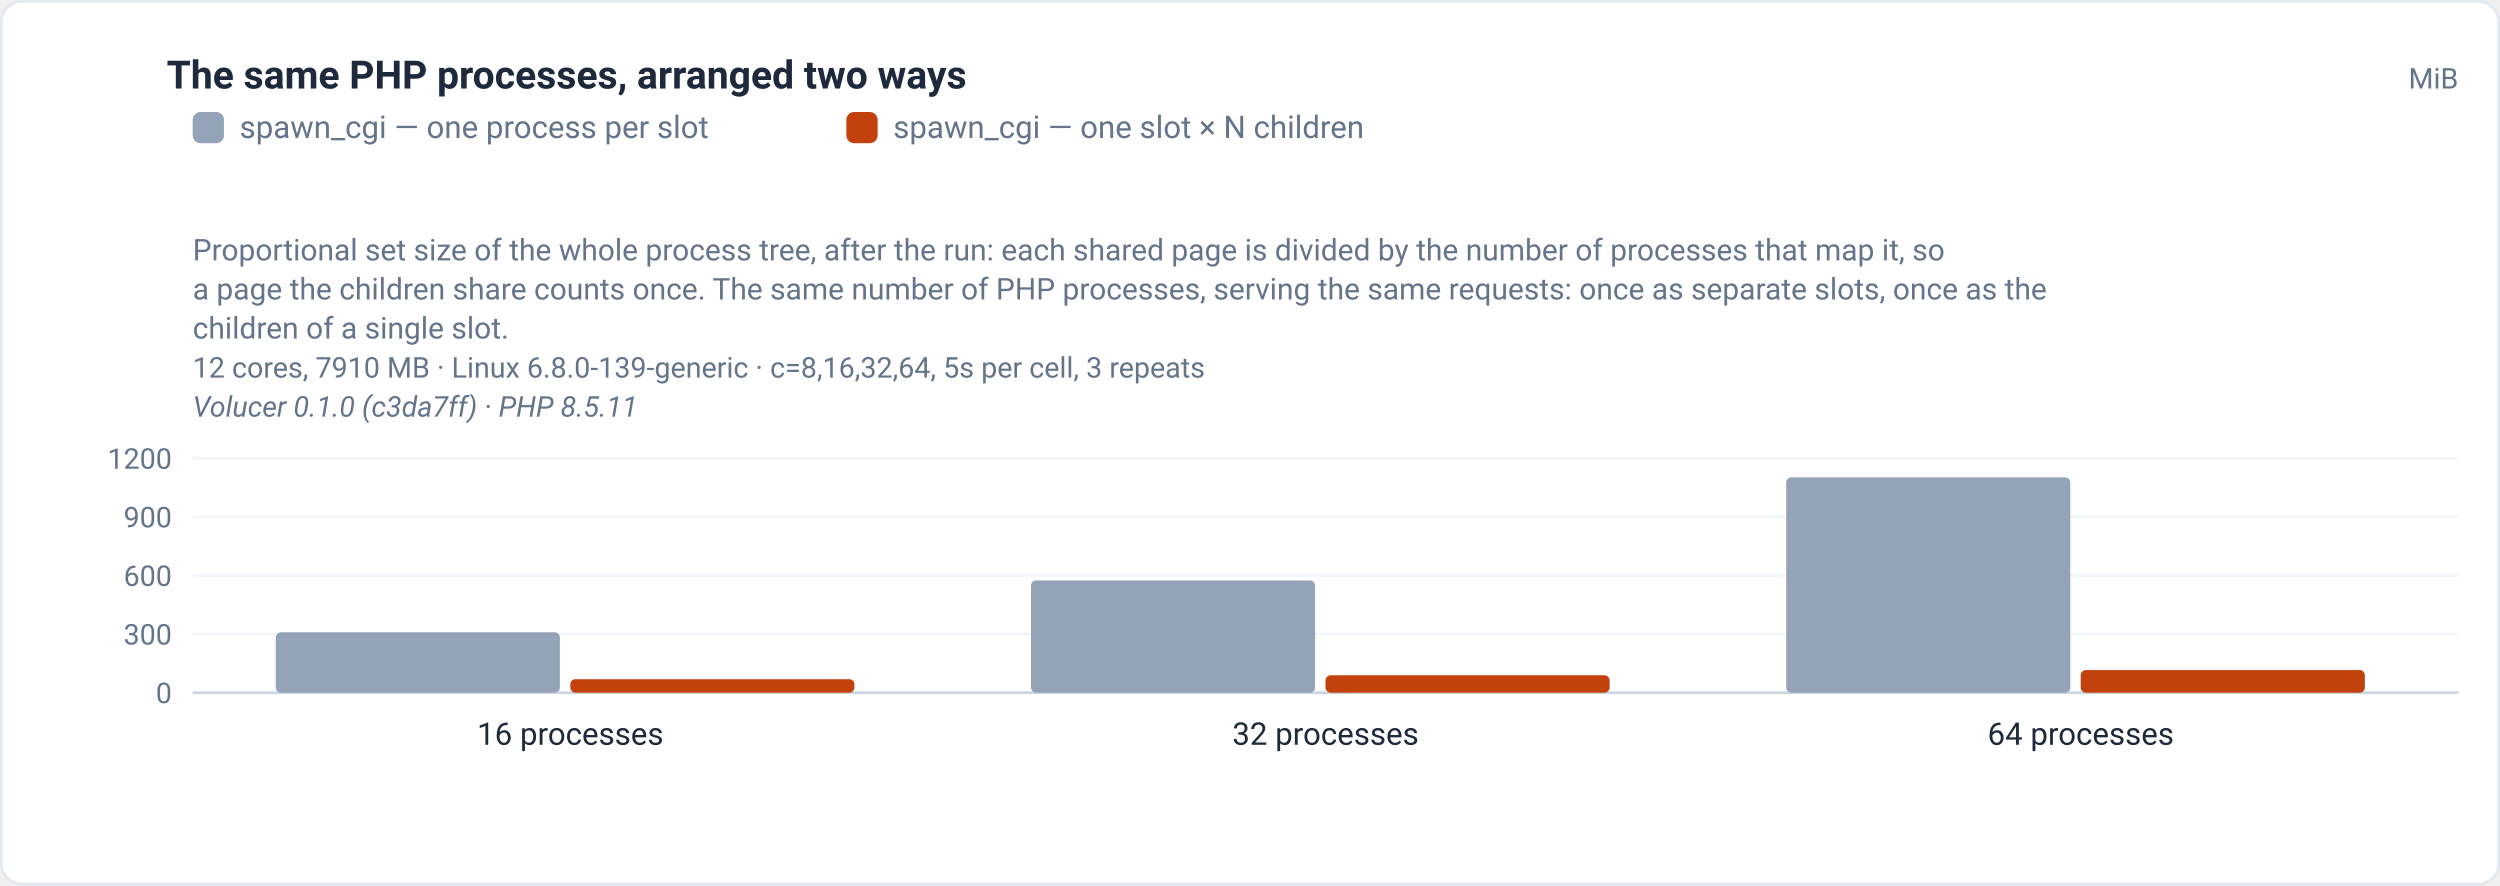
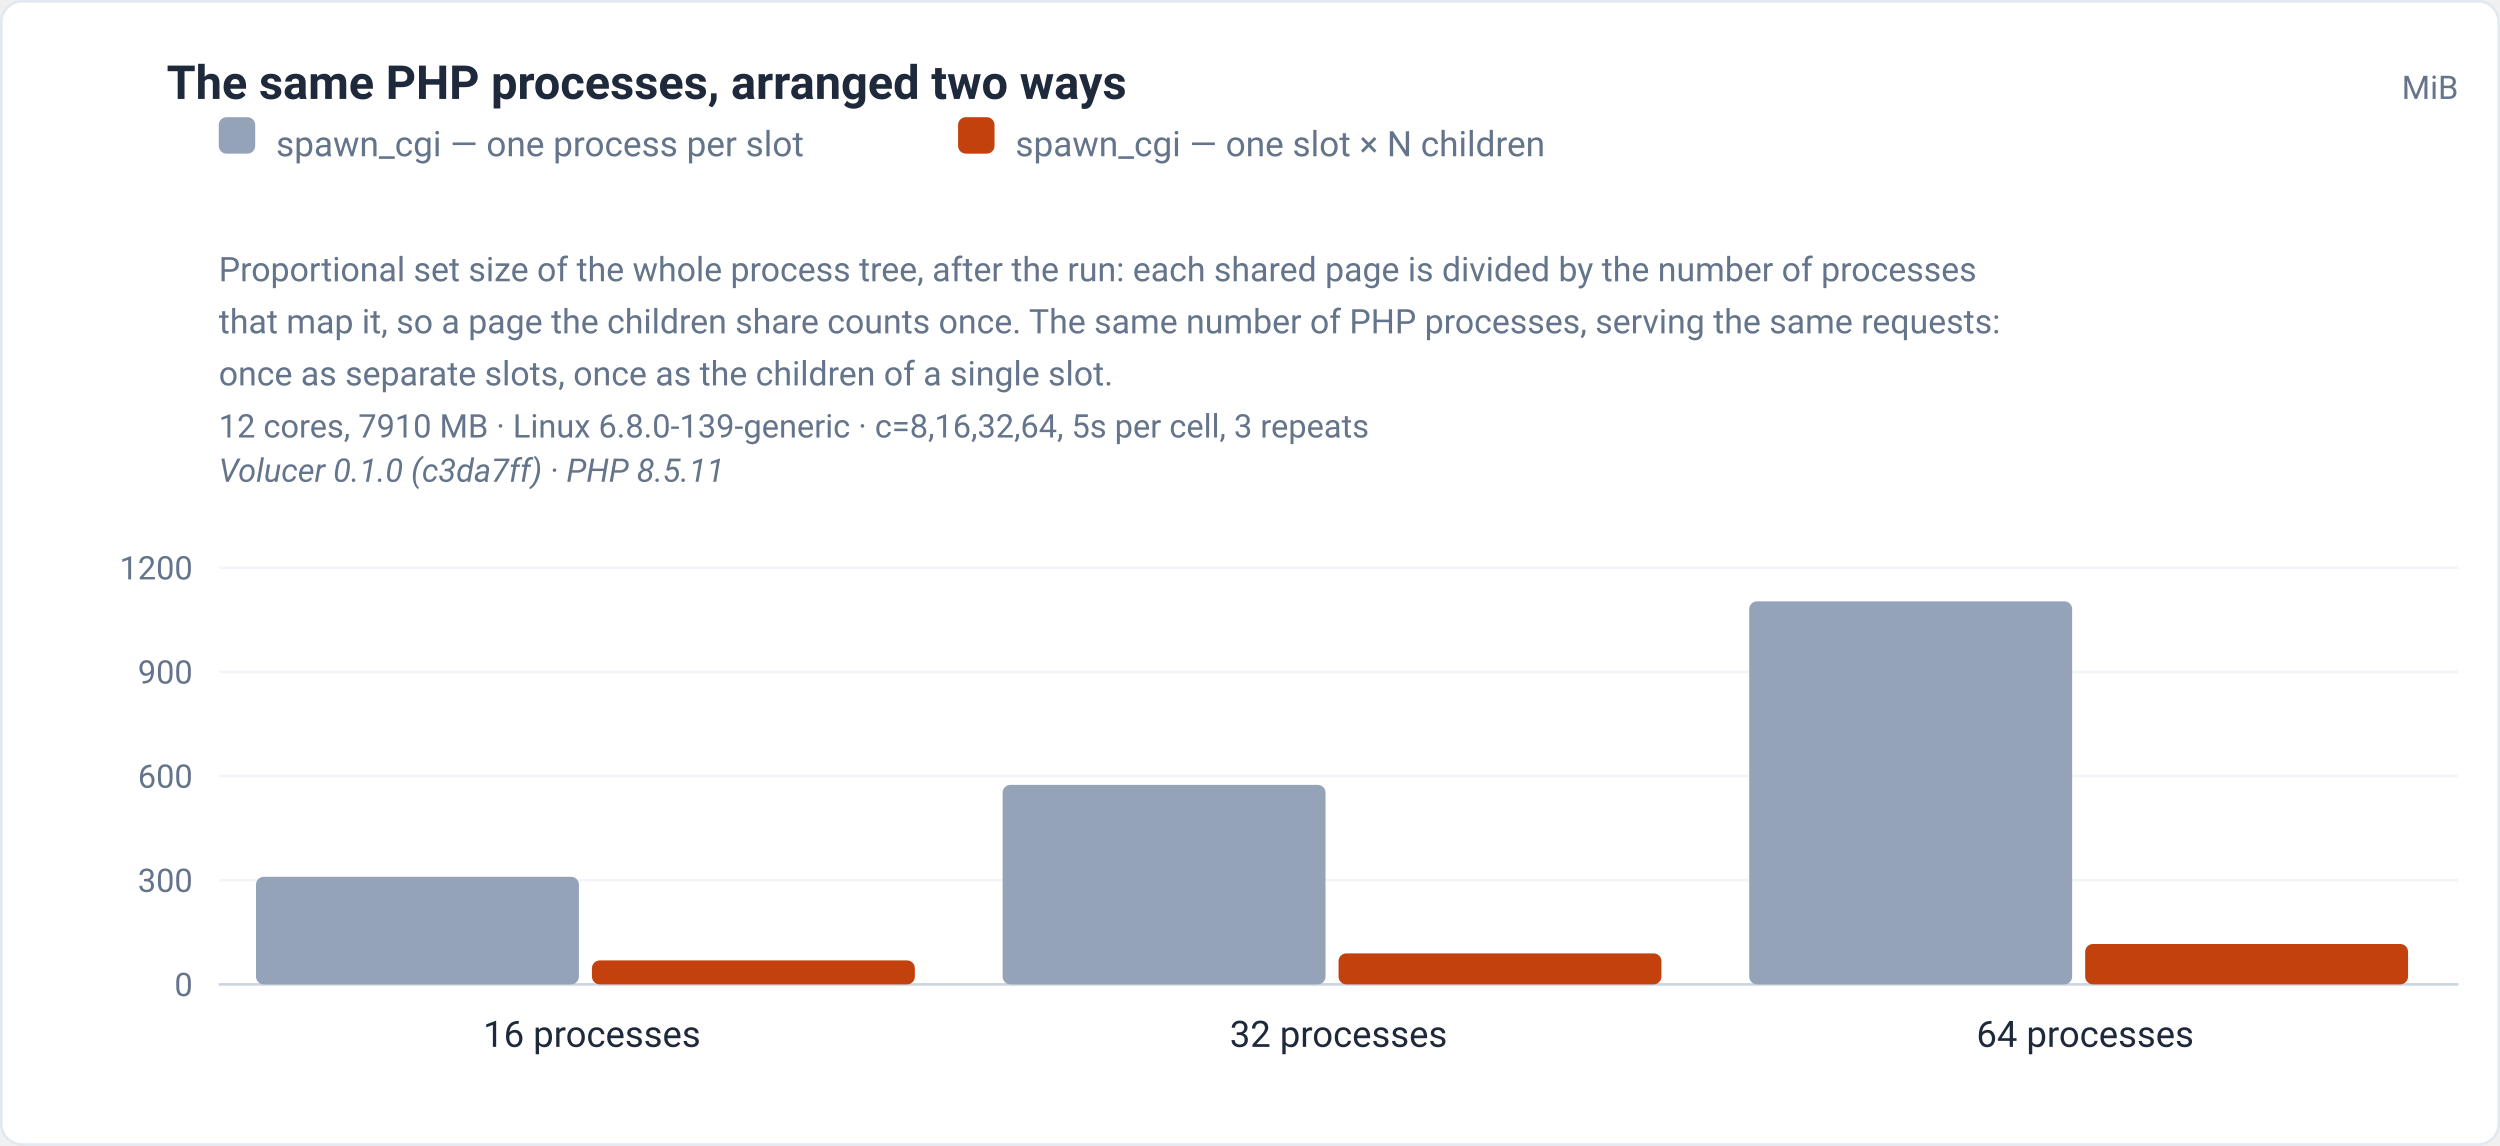
- <svg xmlns="http://www.w3.org/2000/svg" width="960" height="340" viewBox="0 0 960 340" role="img" aria-label="The same PHP processes, arranged two ways">
-   <rect x="0.5" y="0.5" width="959" height="339" rx="8" fill="#ffffff" stroke="#e2e8f0" />
-   <text x="64.0" y="34.0" font-family="-apple-system,BlinkMacSystemFont,'Segoe UI',Roboto,Helvetica,Arial,sans-serif" font-size="15" fill="#1e293b" text-anchor="start" font-weight="600">The same PHP processes, arranged two ways</text>
-   <rect x="74.0" y="43.0" width="12" height="12" rx="3" fill="#94a3b8" />
-   <text x="92.0" y="53.0" font-family="-apple-system,BlinkMacSystemFont,'Segoe UI',Roboto,Helvetica,Arial,sans-serif" font-size="12" fill="#64748b" text-anchor="start" font-weight="normal">spawn_cgi — one process per slot</text>
-   <rect x="325.0" y="43.0" width="12" height="12" rx="3" fill="#c2410c" />
-   <text x="343.0" y="53.0" font-family="-apple-system,BlinkMacSystemFont,'Segoe UI',Roboto,Helvetica,Arial,sans-serif" font-size="12" fill="#64748b" text-anchor="start" font-weight="normal">spawn_cgi — one slot × N children</text>
-   <text x="74.0" y="100.0" font-family="-apple-system,BlinkMacSystemFont,'Segoe UI',Roboto,Helvetica,Arial,sans-serif" font-size="11.5" fill="#64748b" text-anchor="start" font-weight="normal">Proportional set size of the whole process tree, after the run: each shared page is divided by the number of processes that map it, so</text>
-   <text x="74.0" y="115.0" font-family="-apple-system,BlinkMacSystemFont,'Segoe UI',Roboto,Helvetica,Arial,sans-serif" font-size="11.5" fill="#64748b" text-anchor="start" font-weight="normal">a page the children share counts once. The same number of PHP processes, serving the same requests: once as separate slots, once as the</text>
-   <text x="74.0" y="130.0" font-family="-apple-system,BlinkMacSystemFont,'Segoe UI',Roboto,Helvetica,Arial,sans-serif" font-size="11.5" fill="#64748b" text-anchor="start" font-weight="normal">children of a single slot.</text>
-   <text x="74.0" y="145.0" font-family="-apple-system,BlinkMacSystemFont,'Segoe UI',Roboto,Helvetica,Arial,sans-serif" font-size="11" fill="#64748b" text-anchor="start" font-weight="normal">12 cores, 7910 MB · Linux 6.8.0-139-generic · c=8,16,32,64, 5s per cell, 3 repeats</text>
-   <text x="74.0" y="160.0" font-family="-apple-system,BlinkMacSystemFont,'Segoe UI',Roboto,Helvetica,Arial,sans-serif" font-size="11" fill="#64748b" text-anchor="start" font-weight="normal" font-style="italic">Volucer 0.1.0 (c3da7ff) · PHP 8.5.11</text>
-   <line x1="74" y1="266.0" x2="944" y2="266.0" stroke="#f1f5f9" stroke-width="1" />
-   <text x="66.0" y="270.0" font-family="-apple-system,BlinkMacSystemFont,'Segoe UI',Roboto,Helvetica,Arial,sans-serif" font-size="11" fill="#64748b" text-anchor="end" font-weight="normal">0</text>
-   <line x1="74" y1="243.5" x2="944" y2="243.5" stroke="#f1f5f9" stroke-width="1" />
-   <text x="66.0" y="247.5" font-family="-apple-system,BlinkMacSystemFont,'Segoe UI',Roboto,Helvetica,Arial,sans-serif" font-size="11" fill="#64748b" text-anchor="end" font-weight="normal">300</text>
-   <line x1="74" y1="221.0" x2="944" y2="221.0" stroke="#f1f5f9" stroke-width="1" />
-   <text x="66.0" y="225.0" font-family="-apple-system,BlinkMacSystemFont,'Segoe UI',Roboto,Helvetica,Arial,sans-serif" font-size="11" fill="#64748b" text-anchor="end" font-weight="normal">600</text>
-   <line x1="74" y1="198.5" x2="944" y2="198.5" stroke="#f1f5f9" stroke-width="1" />
-   <text x="66.0" y="202.5" font-family="-apple-system,BlinkMacSystemFont,'Segoe UI',Roboto,Helvetica,Arial,sans-serif" font-size="11" fill="#64748b" text-anchor="end" font-weight="normal">900</text>
-   <line x1="74" y1="176.0" x2="944" y2="176.0" stroke="#f1f5f9" stroke-width="1" />
-   <text x="66.0" y="180.0" font-family="-apple-system,BlinkMacSystemFont,'Segoe UI',Roboto,Helvetica,Arial,sans-serif" font-size="11" fill="#64748b" text-anchor="end" font-weight="normal">1200</text>
-   <line x1="74" y1="266" x2="944" y2="266" stroke="#cbd5e1" stroke-width="1" />
-   <rect x="105.9" y="242.8" width="109.1" height="23.2" rx="2" fill="#94a3b8" />
-   <rect x="219.0" y="260.8" width="109.1" height="5.2" rx="2" fill="#c2410c" />
-   <text x="219.0" y="286.0" font-family="-apple-system,BlinkMacSystemFont,'Segoe UI',Roboto,Helvetica,Arial,sans-serif" font-size="12" fill="#1e293b" text-anchor="middle" font-weight="normal">16 processes</text>
-   <rect x="395.9" y="222.9" width="109.1" height="43.1" rx="2" fill="#94a3b8" />
-   <rect x="509.0" y="259.3" width="109.1" height="6.7" rx="2" fill="#c2410c" />
-   <text x="509.0" y="286.0" font-family="-apple-system,BlinkMacSystemFont,'Segoe UI',Roboto,Helvetica,Arial,sans-serif" font-size="12" fill="#1e293b" text-anchor="middle" font-weight="normal">32 processes</text>
-   <rect x="685.9" y="183.3" width="109.1" height="82.7" rx="2" fill="#94a3b8" />
-   <rect x="799.0" y="257.3" width="109.1" height="8.7" rx="2" fill="#c2410c" />
-   <text x="799.0" y="286.0" font-family="-apple-system,BlinkMacSystemFont,'Segoe UI',Roboto,Helvetica,Arial,sans-serif" font-size="12" fill="#1e293b" text-anchor="middle" font-weight="normal">64 processes</text>
-   <text x="944.0" y="34.0" font-family="-apple-system,BlinkMacSystemFont,'Segoe UI',Roboto,Helvetica,Arial,sans-serif" font-size="11" fill="#64748b" text-anchor="end" font-weight="normal">MiB</text>
+ <svg xmlns="http://www.w3.org/2000/svg" width="960" height="440" viewBox="0 0 960 440" role="img" aria-label="The same PHP processes, arranged two ways">
+   <rect x="0.5" y="0.5" width="959" height="439" rx="8" fill="#ffffff" stroke="#e2e8f0" />
+   <text x="64.0" y="38.0" font-family="-apple-system,BlinkMacSystemFont,'Segoe UI',Roboto,Helvetica,Arial,sans-serif" font-size="18" fill="#1e293b" text-anchor="start" font-weight="600">The same PHP processes, arranged two ways</text>
+   <rect x="84.0" y="45.0" width="14" height="14" rx="3" fill="#94a3b8" />
+   <text x="106.0" y="60.0" font-family="-apple-system,BlinkMacSystemFont,'Segoe UI',Roboto,Helvetica,Arial,sans-serif" font-size="13.5" fill="#64748b" text-anchor="start" font-weight="normal">spawn_cgi — one process per slot</text>
+   <rect x="367.9" y="45.0" width="14" height="14" rx="3" fill="#c2410c" />
+   <text x="389.9" y="60.0" font-family="-apple-system,BlinkMacSystemFont,'Segoe UI',Roboto,Helvetica,Arial,sans-serif" font-size="13.5" fill="#64748b" text-anchor="start" font-weight="normal">spawn_cgi — one slot × N children</text>
+   <text x="84.0" y="108.0" font-family="-apple-system,BlinkMacSystemFont,'Segoe UI',Roboto,Helvetica,Arial,sans-serif" font-size="13.0" fill="#64748b" text-anchor="start" font-weight="normal">Proportional set size of the whole process tree, after the run: each shared page is divided by the number of processes</text>
+   <text x="84.0" y="128.0" font-family="-apple-system,BlinkMacSystemFont,'Segoe UI',Roboto,Helvetica,Arial,sans-serif" font-size="13.0" fill="#64748b" text-anchor="start" font-weight="normal">that map it, so a page the children share counts once. The same number of PHP processes, serving the same requests:</text>
+   <text x="84.0" y="148.0" font-family="-apple-system,BlinkMacSystemFont,'Segoe UI',Roboto,Helvetica,Arial,sans-serif" font-size="13.0" fill="#64748b" text-anchor="start" font-weight="normal">once as separate slots, once as the children of a single slot.</text>
+   <text x="84.0" y="168.0" font-family="-apple-system,BlinkMacSystemFont,'Segoe UI',Roboto,Helvetica,Arial,sans-serif" font-size="12.5" fill="#64748b" text-anchor="start" font-weight="normal">12 cores, 7910 MB · Linux 6.8.0-139-generic · c=8,16,32,64, 5s per cell, 3 repeats</text>
+   <text x="84.0" y="185.0" font-family="-apple-system,BlinkMacSystemFont,'Segoe UI',Roboto,Helvetica,Arial,sans-serif" font-size="12.5" fill="#64748b" text-anchor="start" font-weight="normal" font-style="italic">Volucer 0.1.0 (c3da7ff) · PHP 8.5.11</text>
+   <line x1="84" y1="378.0" x2="944" y2="378.0" stroke="#f1f5f9" stroke-width="1" />
+   <text x="74.0" y="382.5" font-family="-apple-system,BlinkMacSystemFont,'Segoe UI',Roboto,Helvetica,Arial,sans-serif" font-size="12.5" fill="#64748b" text-anchor="end" font-weight="normal">0</text>
+   <line x1="84" y1="338.0" x2="944" y2="338.0" stroke="#f1f5f9" stroke-width="1" />
+   <text x="74.0" y="342.5" font-family="-apple-system,BlinkMacSystemFont,'Segoe UI',Roboto,Helvetica,Arial,sans-serif" font-size="12.5" fill="#64748b" text-anchor="end" font-weight="normal">300</text>
+   <line x1="84" y1="298.0" x2="944" y2="298.0" stroke="#f1f5f9" stroke-width="1" />
+   <text x="74.0" y="302.5" font-family="-apple-system,BlinkMacSystemFont,'Segoe UI',Roboto,Helvetica,Arial,sans-serif" font-size="12.5" fill="#64748b" text-anchor="end" font-weight="normal">600</text>
+   <line x1="84" y1="258.0" x2="944" y2="258.0" stroke="#f1f5f9" stroke-width="1" />
+   <text x="74.0" y="262.5" font-family="-apple-system,BlinkMacSystemFont,'Segoe UI',Roboto,Helvetica,Arial,sans-serif" font-size="12.5" fill="#64748b" text-anchor="end" font-weight="normal">900</text>
+   <line x1="84" y1="218.0" x2="944" y2="218.0" stroke="#f1f5f9" stroke-width="1" />
+   <text x="74.0" y="222.5" font-family="-apple-system,BlinkMacSystemFont,'Segoe UI',Roboto,Helvetica,Arial,sans-serif" font-size="12.5" fill="#64748b" text-anchor="end" font-weight="normal">1200</text>
+   <line x1="84" y1="378" x2="944" y2="378" stroke="#cbd5e1" stroke-width="1" />
+   <rect x="98.3" y="336.7" width="124.0" height="41.3" rx="3" fill="#94a3b8" />
+   <rect x="227.3" y="368.8" width="124.0" height="9.2" rx="3" fill="#c2410c" />
+   <text x="227.3" y="402.0" font-family="-apple-system,BlinkMacSystemFont,'Segoe UI',Roboto,Helvetica,Arial,sans-serif" font-size="14.0" fill="#1e293b" text-anchor="middle" font-weight="normal">16 processes</text>
+   <rect x="385.0" y="301.4" width="124.0" height="76.6" rx="3" fill="#94a3b8" />
+   <rect x="514.0" y="366.1" width="124.0" height="11.9" rx="3" fill="#c2410c" />
+   <text x="514.0" y="402.0" font-family="-apple-system,BlinkMacSystemFont,'Segoe UI',Roboto,Helvetica,Arial,sans-serif" font-size="14.0" fill="#1e293b" text-anchor="middle" font-weight="normal">32 processes</text>
+   <rect x="671.7" y="230.9" width="124.0" height="147.1" rx="3" fill="#94a3b8" />
+   <rect x="800.7" y="362.5" width="124.0" height="15.5" rx="3" fill="#c2410c" />
+   <text x="800.7" y="402.0" font-family="-apple-system,BlinkMacSystemFont,'Segoe UI',Roboto,Helvetica,Arial,sans-serif" font-size="14.0" fill="#1e293b" text-anchor="middle" font-weight="normal">64 processes</text>
+   <text x="944.0" y="38.0" font-family="-apple-system,BlinkMacSystemFont,'Segoe UI',Roboto,Helvetica,Arial,sans-serif" font-size="12.5" fill="#64748b" text-anchor="end" font-weight="normal">MiB</text>
</svg>
